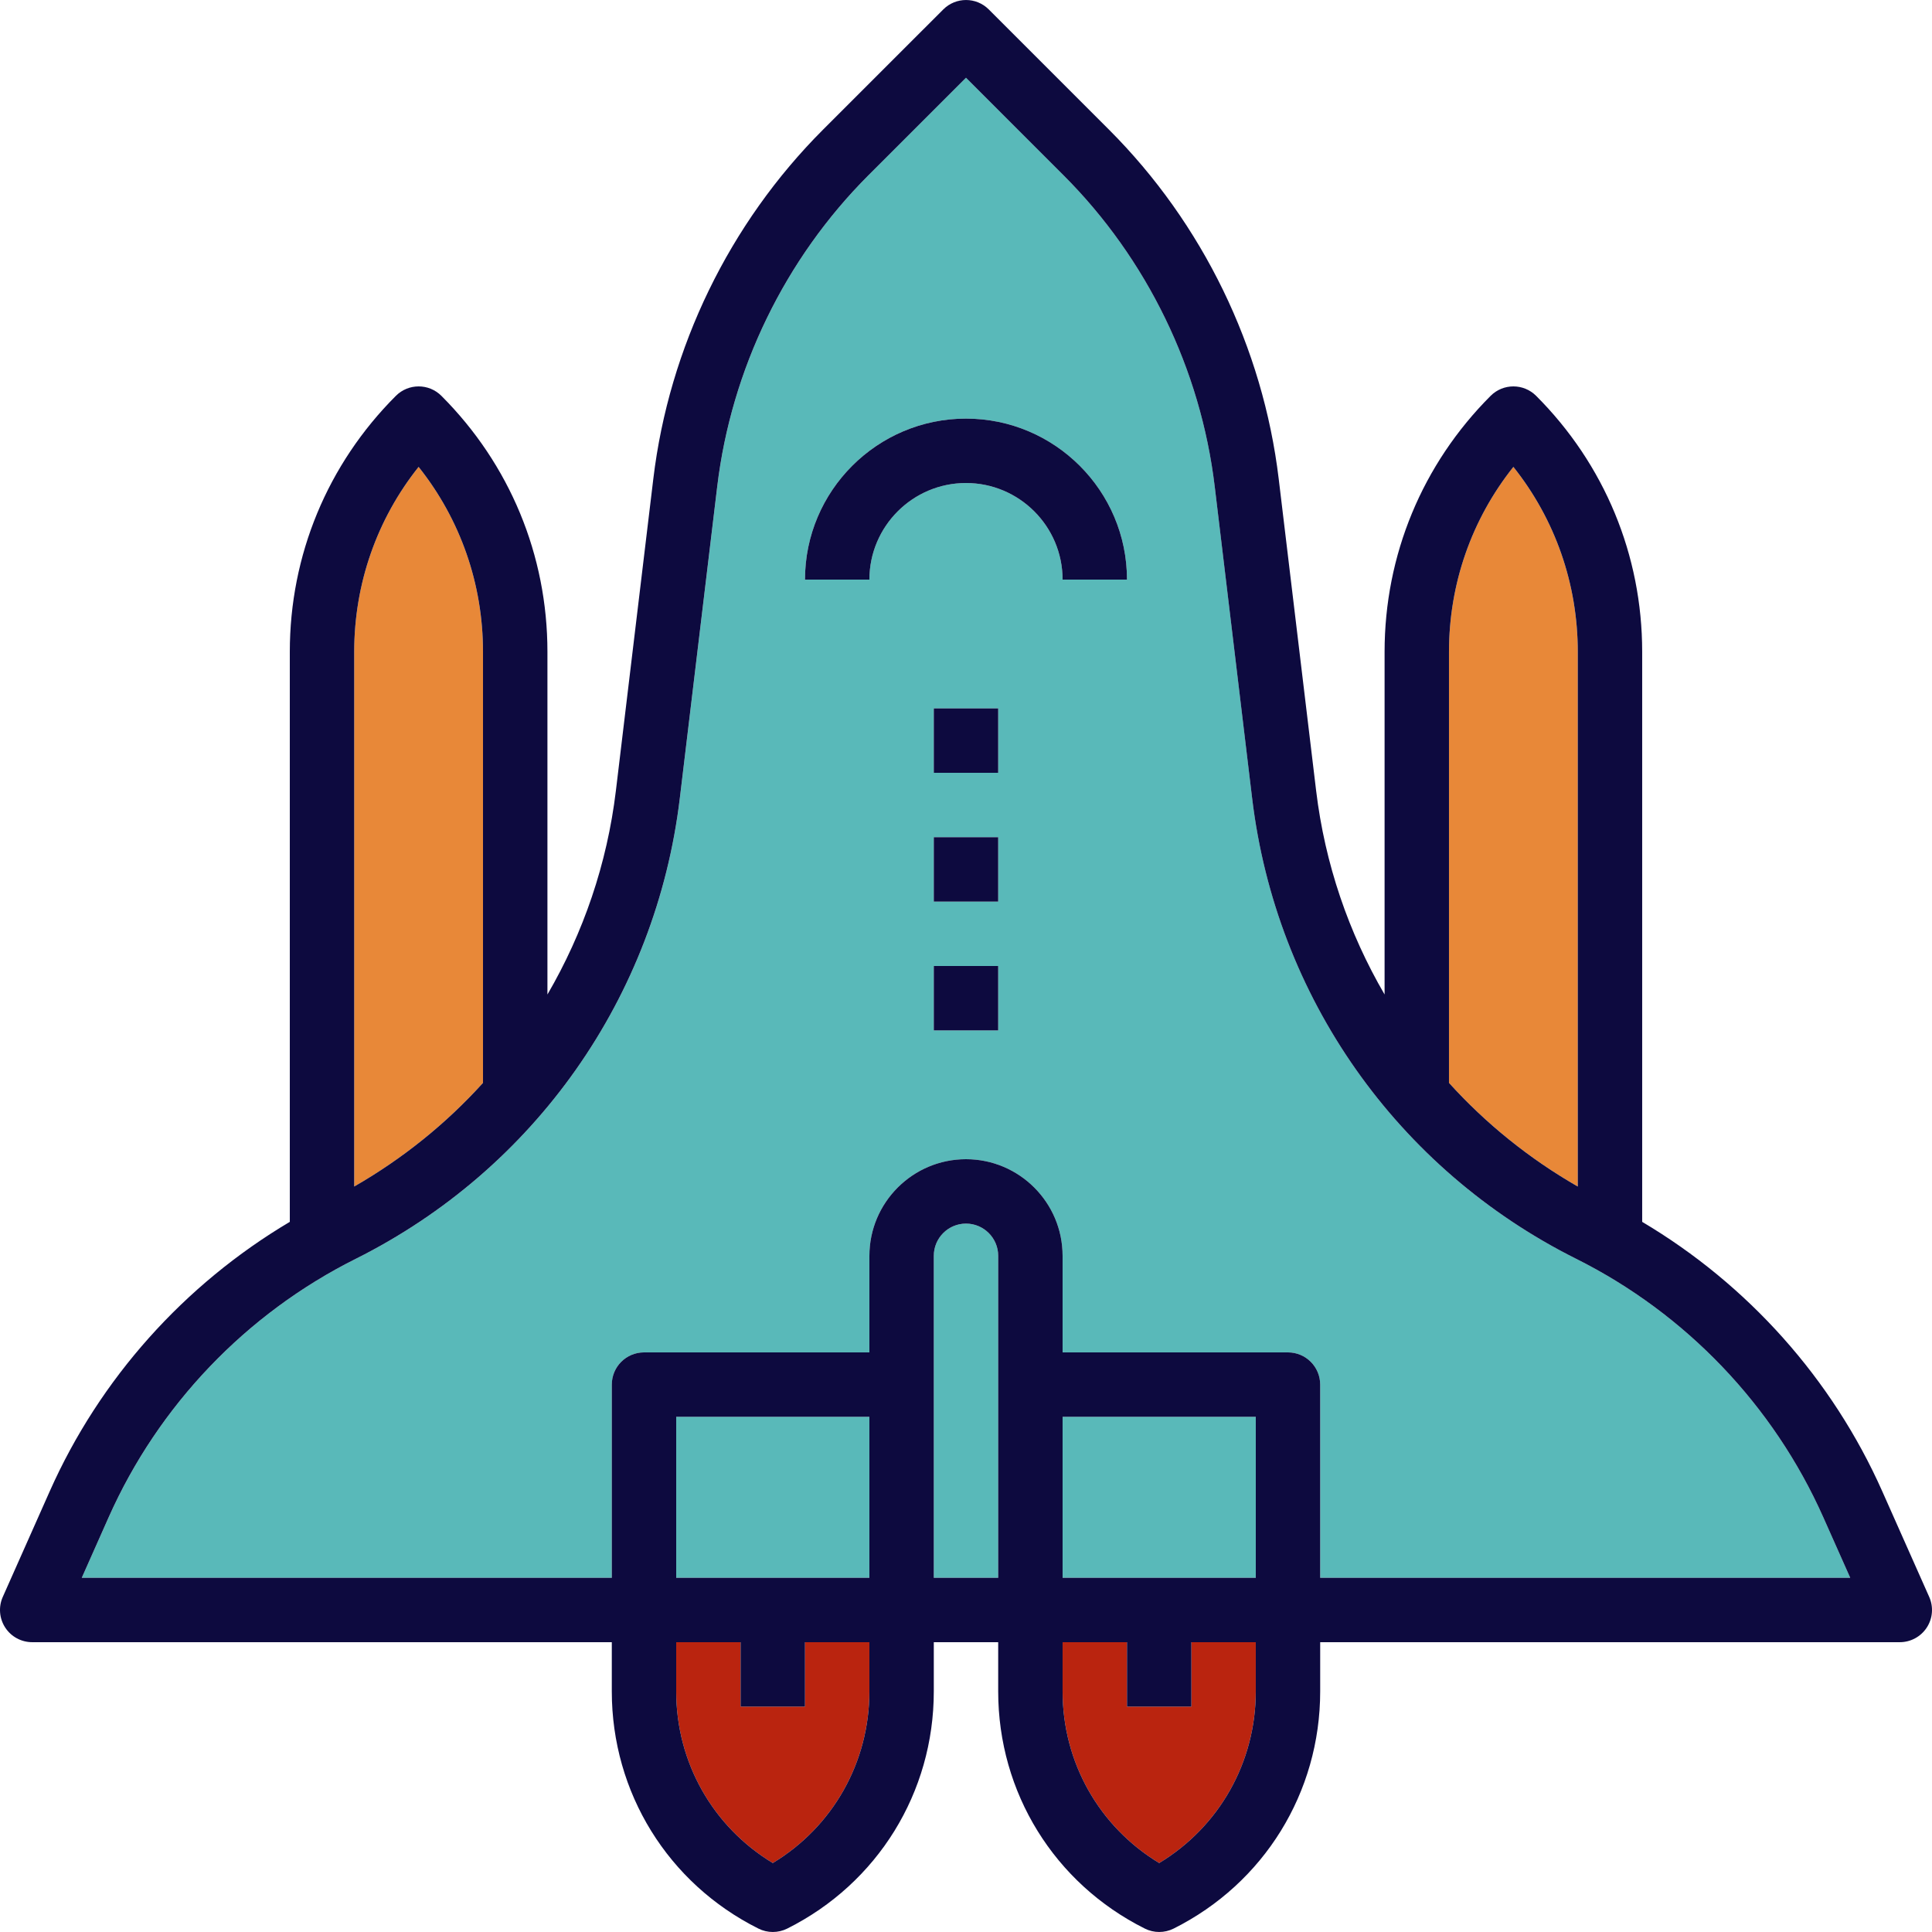
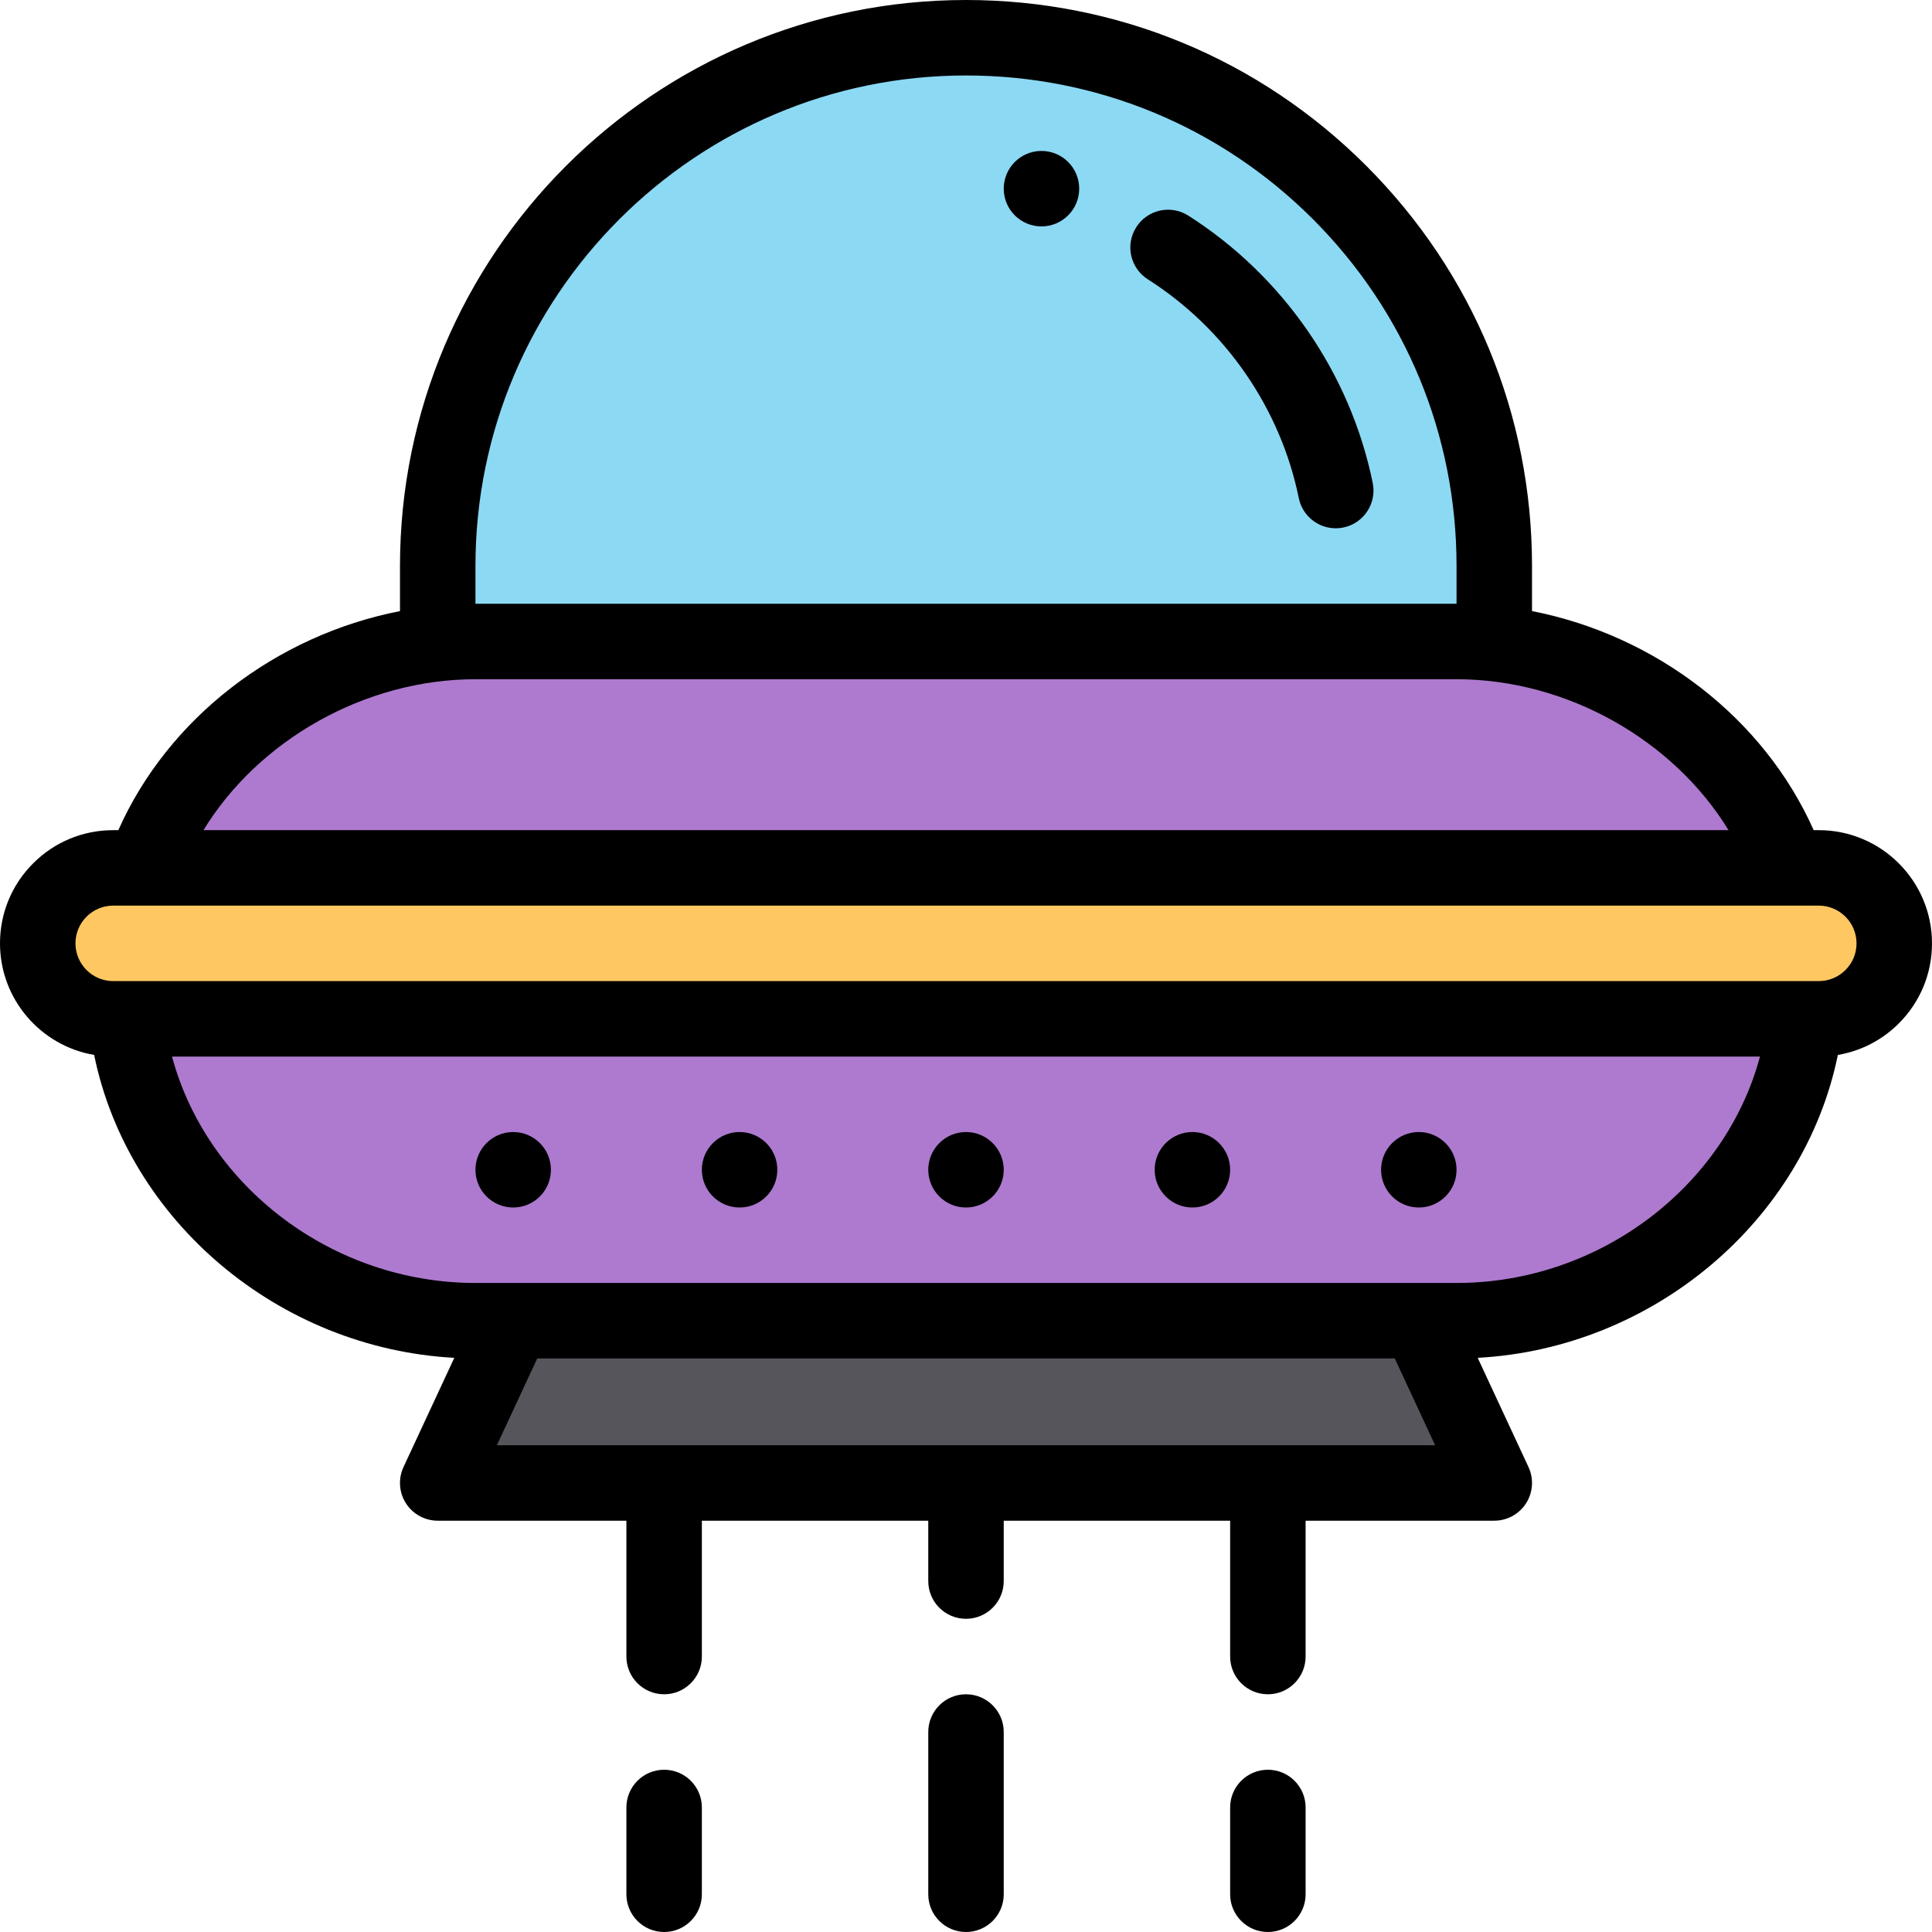
- <svg xmlns="http://www.w3.org/2000/svg" version="1.1" id="Capa_1" x="0px" y="0px" viewBox="0 0 480.009 480.009" style="enable-background:new 0 0 480.009 480.009;" xml:space="preserve">
+ <svg xmlns="http://www.w3.org/2000/svg" version="1.1" id="Capa_1" x="0px" y="0px" viewBox="0 0 512 512" style="enable-background:new 0 0 512 512;" xml:space="preserve">
+   <path style="fill:#FEC761;" d="M502,250c0,5.52-2.24,10.52-5.86,14.14c-3.62,3.62-8.62,5.86-14.14,5.86h-3.55H33.55H30  c-11.05,0-20-8.95-20-20c0-5.52,2.24-10.52,5.86-14.14S24.48,230,30,230h8.12h435.76H482C493.05,230,502,238.95,502,250z" />
  <g>
-     <rect x="264.003" y="352.005" style="fill:#59B9B9;" width="48" height="40" />
-     <path style="fill:#59B9B9;" d="M391.635,312.765c-44.496-22.248-74.6-65.024-80.528-114.416l-9.296-77.464   c-3.496-29.136-16.84-56.608-37.592-77.36l-24.216-24.208l-24.208,24.208c-20.752,20.752-34.104,48.232-37.592,77.36l-9.296,77.464   c-5.928,49.392-36.032,92.168-80.528,114.416c-27.224,13.616-49.032,36.432-61.392,64.248l-6.672,14.992h131.688v-48   c0-4.416,3.576-8,8-8h56v-24c0-13.232,10.768-24,24-24s24,10.768,24,24v24h56c4.424,0,8,3.584,8,8v48h131.688l-6.664-14.992   C440.667,349.197,418.859,326.381,391.635,312.765z M248.003,256.005h-16v-16h16V256.005z M248.003,224.005h-16v-16h16V224.005z    M248.003,192.005h-16v-16h16V192.005z M264.003,144.005c0-13.232-10.768-24-24-24s-24,10.768-24,24h-16c0-22.056,17.944-40,40-40   s40,17.944,40,40H264.003z" />
+     <path style="fill:#AD7ACF;" d="M33.55,270h444.9c-4.97,45-46.12,80-92.45,80h-10H136h-10C79.67,350,38.52,315,33.55,270z" />
+     <path style="fill:#AD7ACF;" d="M473.88,230H38.12c12.36-34.96,48.69-60,87.88-60h260C425.19,170,461.52,195.04,473.88,230z" />
  </g>
-   <path style="fill:#BA240F;" d="M296.003,424.005h-16v-16h-16v12.224c0,17.648,9.096,33.64,24,42.648c14.904-9.008,24-25,24-42.648  v-12.224h-16V424.005z" />
-   <path style="fill:#59B9B9;" d="M240.003,304.005c-4.416,0-8,3.592-8,8v32v48h16v-48v-32  C248.003,307.597,244.419,304.005,240.003,304.005z" />
-   <path style="fill:#BA240F;" d="M200.003,424.005h-16v-16h-16v12.224c0,17.648,9.096,33.64,24,42.648c14.904-9.008,24-25,24-42.648  v-12.224h-16V424.005z" />
-   <g>
-     <path style="fill:#E88838;" d="M392.003,294.789v-132.84c0-16.896-5.632-32.928-16-45.952c-10.368,13.024-16,29.056-16,45.952   v107.096C369.139,279.133,379.907,287.837,392.003,294.789z" />
-     <path style="fill:#E88838;" d="M120.003,269.037V161.949c0-16.896-5.632-32.928-16-45.952c-10.368,13.024-16,29.056-16,45.952   v132.848C100.099,287.837,110.867,279.133,120.003,269.037z" />
-   </g>
-   <rect x="168.003" y="352.005" style="fill:#59B9B9;" width="48" height="40" />
-   <g>
-     <path style="fill:#0D0A3F;" d="M479.315,396.757l-11.664-26.24c-12.44-27.976-33.432-51.384-59.648-66.944V161.949   c0-24.024-9.36-46.608-26.344-63.6c-3.128-3.128-8.184-3.128-11.312,0c-16.984,16.992-26.344,39.576-26.344,63.6v85.136   c-8.92-15.304-14.824-32.448-17.008-50.64l-9.296-77.464c-3.92-32.672-18.896-63.488-42.168-86.768L245.667,2.349   c-3.128-3.128-8.184-3.128-11.312,0l-29.872,29.864c-23.272,23.28-38.248,54.096-42.168,86.768l-9.296,77.464   c-2.184,18.184-8.088,35.336-17.008,50.64v-85.136c0-24.024-9.36-46.608-26.344-63.6c-3.128-3.128-8.184-3.128-11.312,0   c-16.992,16.992-26.352,39.576-26.352,63.6v141.624c-26.216,15.56-47.208,38.96-59.648,66.944l-11.664,26.24   c-1.104,2.48-0.872,5.336,0.6,7.608s4,3.64,6.712,3.64h144v12.224c0,25.12,13.952,47.696,36.424,58.928   c1.12,0.568,2.352,0.848,3.576,0.848s2.456-0.28,3.576-0.84c22.472-11.24,36.424-33.816,36.424-58.936v-12.224h16v12.224   c0,25.12,13.952,47.696,36.424,58.928c1.12,0.568,2.352,0.848,3.576,0.848s2.456-0.28,3.576-0.84   c22.472-11.24,36.424-33.816,36.424-58.936v-12.224h144c2.712,0,5.232-1.368,6.712-3.64S480.419,399.229,479.315,396.757z    M360.003,161.949c0-16.896,5.632-32.928,16-45.952c10.368,13.024,16,29.056,16,45.952v132.848   c-12.096-6.952-22.864-15.656-32-25.752V161.949z M104.003,115.997c10.368,13.024,16,29.056,16,45.952v107.096   c-9.136,10.096-19.904,18.8-32,25.752V161.949C88.003,145.053,93.635,129.013,104.003,115.997z M216.003,392.005h-48v-40h48   V392.005z M192.003,462.877c-14.904-9.008-24-25-24-42.648v-12.224h16v16h16v-16h16v12.224   C216.003,437.877,206.907,453.869,192.003,462.877z M232.003,344.005v-32c0-4.408,3.584-8,8-8c4.416,0,8,3.592,8,8v32v48h-16   V344.005z M312.003,392.005h-48v-40h48V392.005z M288.003,462.877c-14.904-9.008-24-25-24-42.648v-12.224h16v16h16v-16h16v12.224   C312.003,437.877,302.907,453.869,288.003,462.877z M328.003,392.005v-48c0-4.416-3.576-8-8-8h-56v-24c0-13.232-10.768-24-24-24   s-24,10.768-24,24v24h-56c-4.424,0-8,3.584-8,8v48H20.315l6.664-14.992c12.36-27.816,34.168-50.632,61.392-64.248   c44.496-22.248,74.6-65.024,80.528-114.416l9.296-77.464c3.496-29.136,16.84-56.608,37.592-77.36l24.216-24.208l24.208,24.208   c20.752,20.752,34.104,48.232,37.592,77.36l9.296,77.464c5.928,49.392,36.032,92.168,80.528,114.416   c27.224,13.616,49.032,36.432,61.392,64.248l6.672,14.992H328.003z" />
-     <path style="fill:#0D0A3F;" d="M240.003,104.005c-22.056,0-40,17.944-40,40h16c0-13.232,10.768-24,24-24s24,10.768,24,24h16   C280.003,121.949,262.059,104.005,240.003,104.005z" />
-     <rect x="232.003" y="176.005" style="fill:#0D0A3F;" width="16" height="16" />
-     <rect x="232.003" y="208.005" style="fill:#0D0A3F;" width="16" height="16" />
-     <rect x="232.003" y="240.005" style="fill:#0D0A3F;" width="16" height="16" />
-   </g>
+   <path style="fill:#8CD9F4;" d="M396,150v20h-10H126h-10v-20c0-77.32,62.68-140,140-140c38.66,0,73.66,15.67,99,41  C380.33,76.34,396,111.34,396,150z" />
+   <path style="fill:#57555C;" d="M376,350l20,43c-98.857,0-182.132,0-280,0l20-43H376z" />
+   <path d="M376,300c-5.52,0-10,4.48-10,10s4.48,10,10,10s10-4.48,10-10S381.52,300,376,300z" />
+   <path d="M316,300c-5.52,0-10,4.48-10,10s4.48,10,10,10s10-4.48,10-10S321.52,300,316,300z" />
+   <path d="M276,40c-5.52,0-10,4.48-10,10s4.48,10,10,10s10-4.48,10-10S281.52,40,276,40z" />
+   <path d="M256,300c-5.52,0-10,4.48-10,10s4.48,10,10,10c5.52,0,10-4.48,10-10S261.52,300,256,300z" />
+   <path d="M196,300c-5.52,0-10,4.48-10,10s4.48,10,10,10s10-4.48,10-10S201.52,300,196,300z" />
+   <path d="M136,300c-5.52,0-10,4.48-10,10s4.48,10,10,10s10-4.48,10-10S141.52,300,136,300z" />
+   <path d="M512,250c0-16.542-13.458-30-30-30h-1.36c-13.222-29.745-41.778-51.623-74.64-58.054V150  c0-40.063-15.601-77.731-43.931-106.072C333.731,15.601,296.063,0,256,0c-82.71,0-150,67.29-150,150v11.946  C73.138,168.377,44.581,190.254,31.36,220H30c-8.01,0-15.543,3.121-21.211,8.79C3.121,234.458,0,241.99,0,250  c0,14.82,10.804,27.156,24.948,29.566c9,43.978,48.888,77.747,95.445,80.276l-13.461,28.94c-1.44,3.098-1.201,6.715,0.636,9.595  c1.836,2.88,5.016,4.623,8.431,4.623h50v36c0,5.522,4.477,10,10,10s10-4.478,10-10v-36h60v16c0,5.522,4.478,10,10,10s10-4.478,10-10  v-16h60v36c0,5.522,4.478,10,10,10s10-4.478,10-10v-36h50c3.415,0,6.595-1.743,8.432-4.623c1.836-2.88,2.076-6.497,0.636-9.595  l-13.461-28.94c46.556-2.529,86.443-36.295,95.444-80.272c6.089-1.028,11.702-3.901,16.16-8.359C508.879,265.543,512,258.01,512,250  z M126,150c0-71.683,58.318-130,130-130c34.722,0,67.369,13.521,91.928,38.069C372.479,82.631,386,115.278,386,150v10H126V150z   M126,180h260c29.332,0,57.545,16.187,72.076,40H53.924C68.455,196.187,96.668,180,126,180z M131.68,383l10.698-23h227.244  l10.698,23H131.68z M386,340H126c-37.891,0-71.174-25.584-80.416-60h420.832C457.174,314.416,423.891,340,386,340z M489.068,257.068  c-1.891,1.891-4.4,2.932-7.068,2.932H30c-5.514,0-10-4.486-10-10c0-2.668,1.041-5.179,2.931-7.068C24.821,241.041,27.332,240,30,240  h8.05c0.023,0,0.047,0.003,0.07,0.003c0.025,0,0.05-0.003,0.076-0.003h435.608c0.025,0,0.05,0.003,0.076,0.003  c0.023,0,0.046-0.003,0.07-0.003H482c5.514,0,10,4.486,10,10C492,252.668,490.959,255.178,489.068,257.068z" />
+   <path d="M314.918,57.144c-4.661-2.969-10.841-1.591-13.805,3.068c-2.965,4.659-1.592,10.84,3.068,13.805  c20.59,13.102,35.173,34.234,40.01,57.979c0.965,4.738,5.133,8.006,9.788,8.006c0.661,0,1.334-0.066,2.007-0.203  c5.412-1.103,8.905-6.383,7.803-11.795C357.875,98.971,340.063,73.143,314.918,57.144z" />
+   <path d="M256,449c-5.522,0-10,4.478-10,10v43c0,5.522,4.478,10,10,10s10-4.478,10-10v-43C266,453.478,261.522,449,256,449z" />
+   <path d="M336,469c-5.522,0-10,4.478-10,10v23c0,5.522,4.478,10,10,10s10-4.478,10-10v-23C346,473.478,341.522,469,336,469z" />
+   <path d="M176,469c-5.523,0-10,4.478-10,10v23c0,5.522,4.477,10,10,10s10-4.478,10-10v-23C186,473.478,181.523,469,176,469z" />
  <g>
</g>
  <g>
</g>
  <g>
</g>
  <g>
</g>
  <g>
</g>
  <g>
</g>
  <g>
</g>
  <g>
</g>
  <g>
</g>
  <g>
</g>
  <g>
</g>
  <g>
</g>
  <g>
</g>
  <g>
</g>
  <g>
</g>
</svg>
